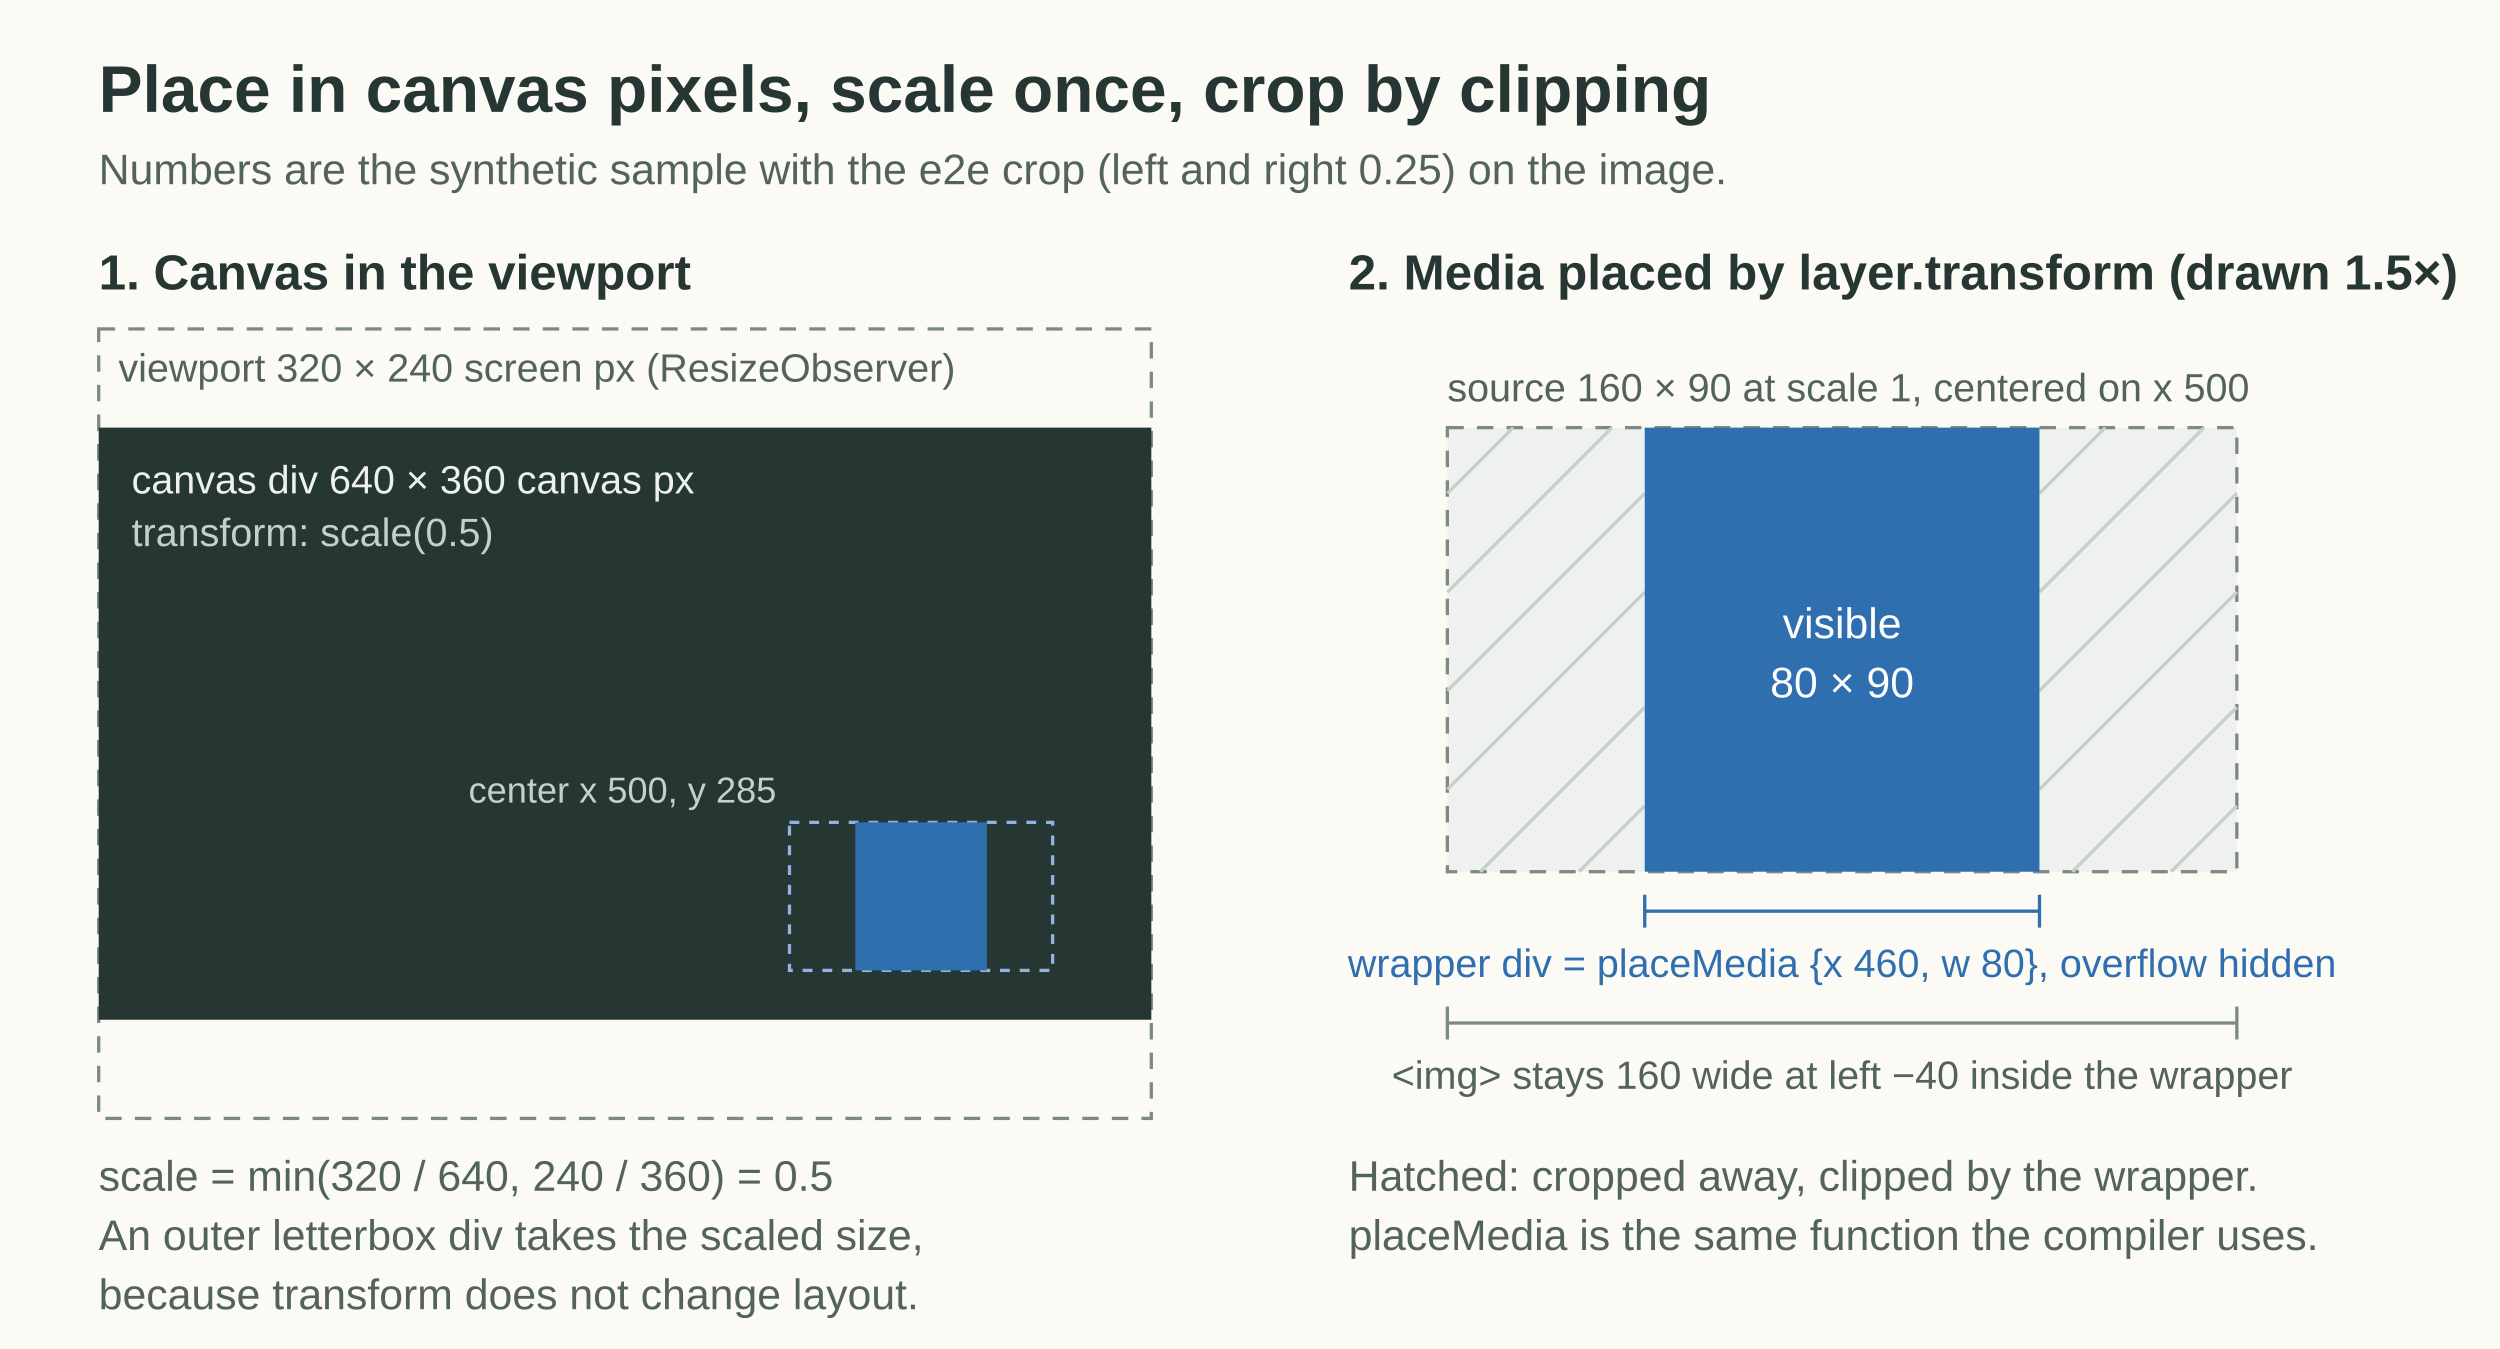
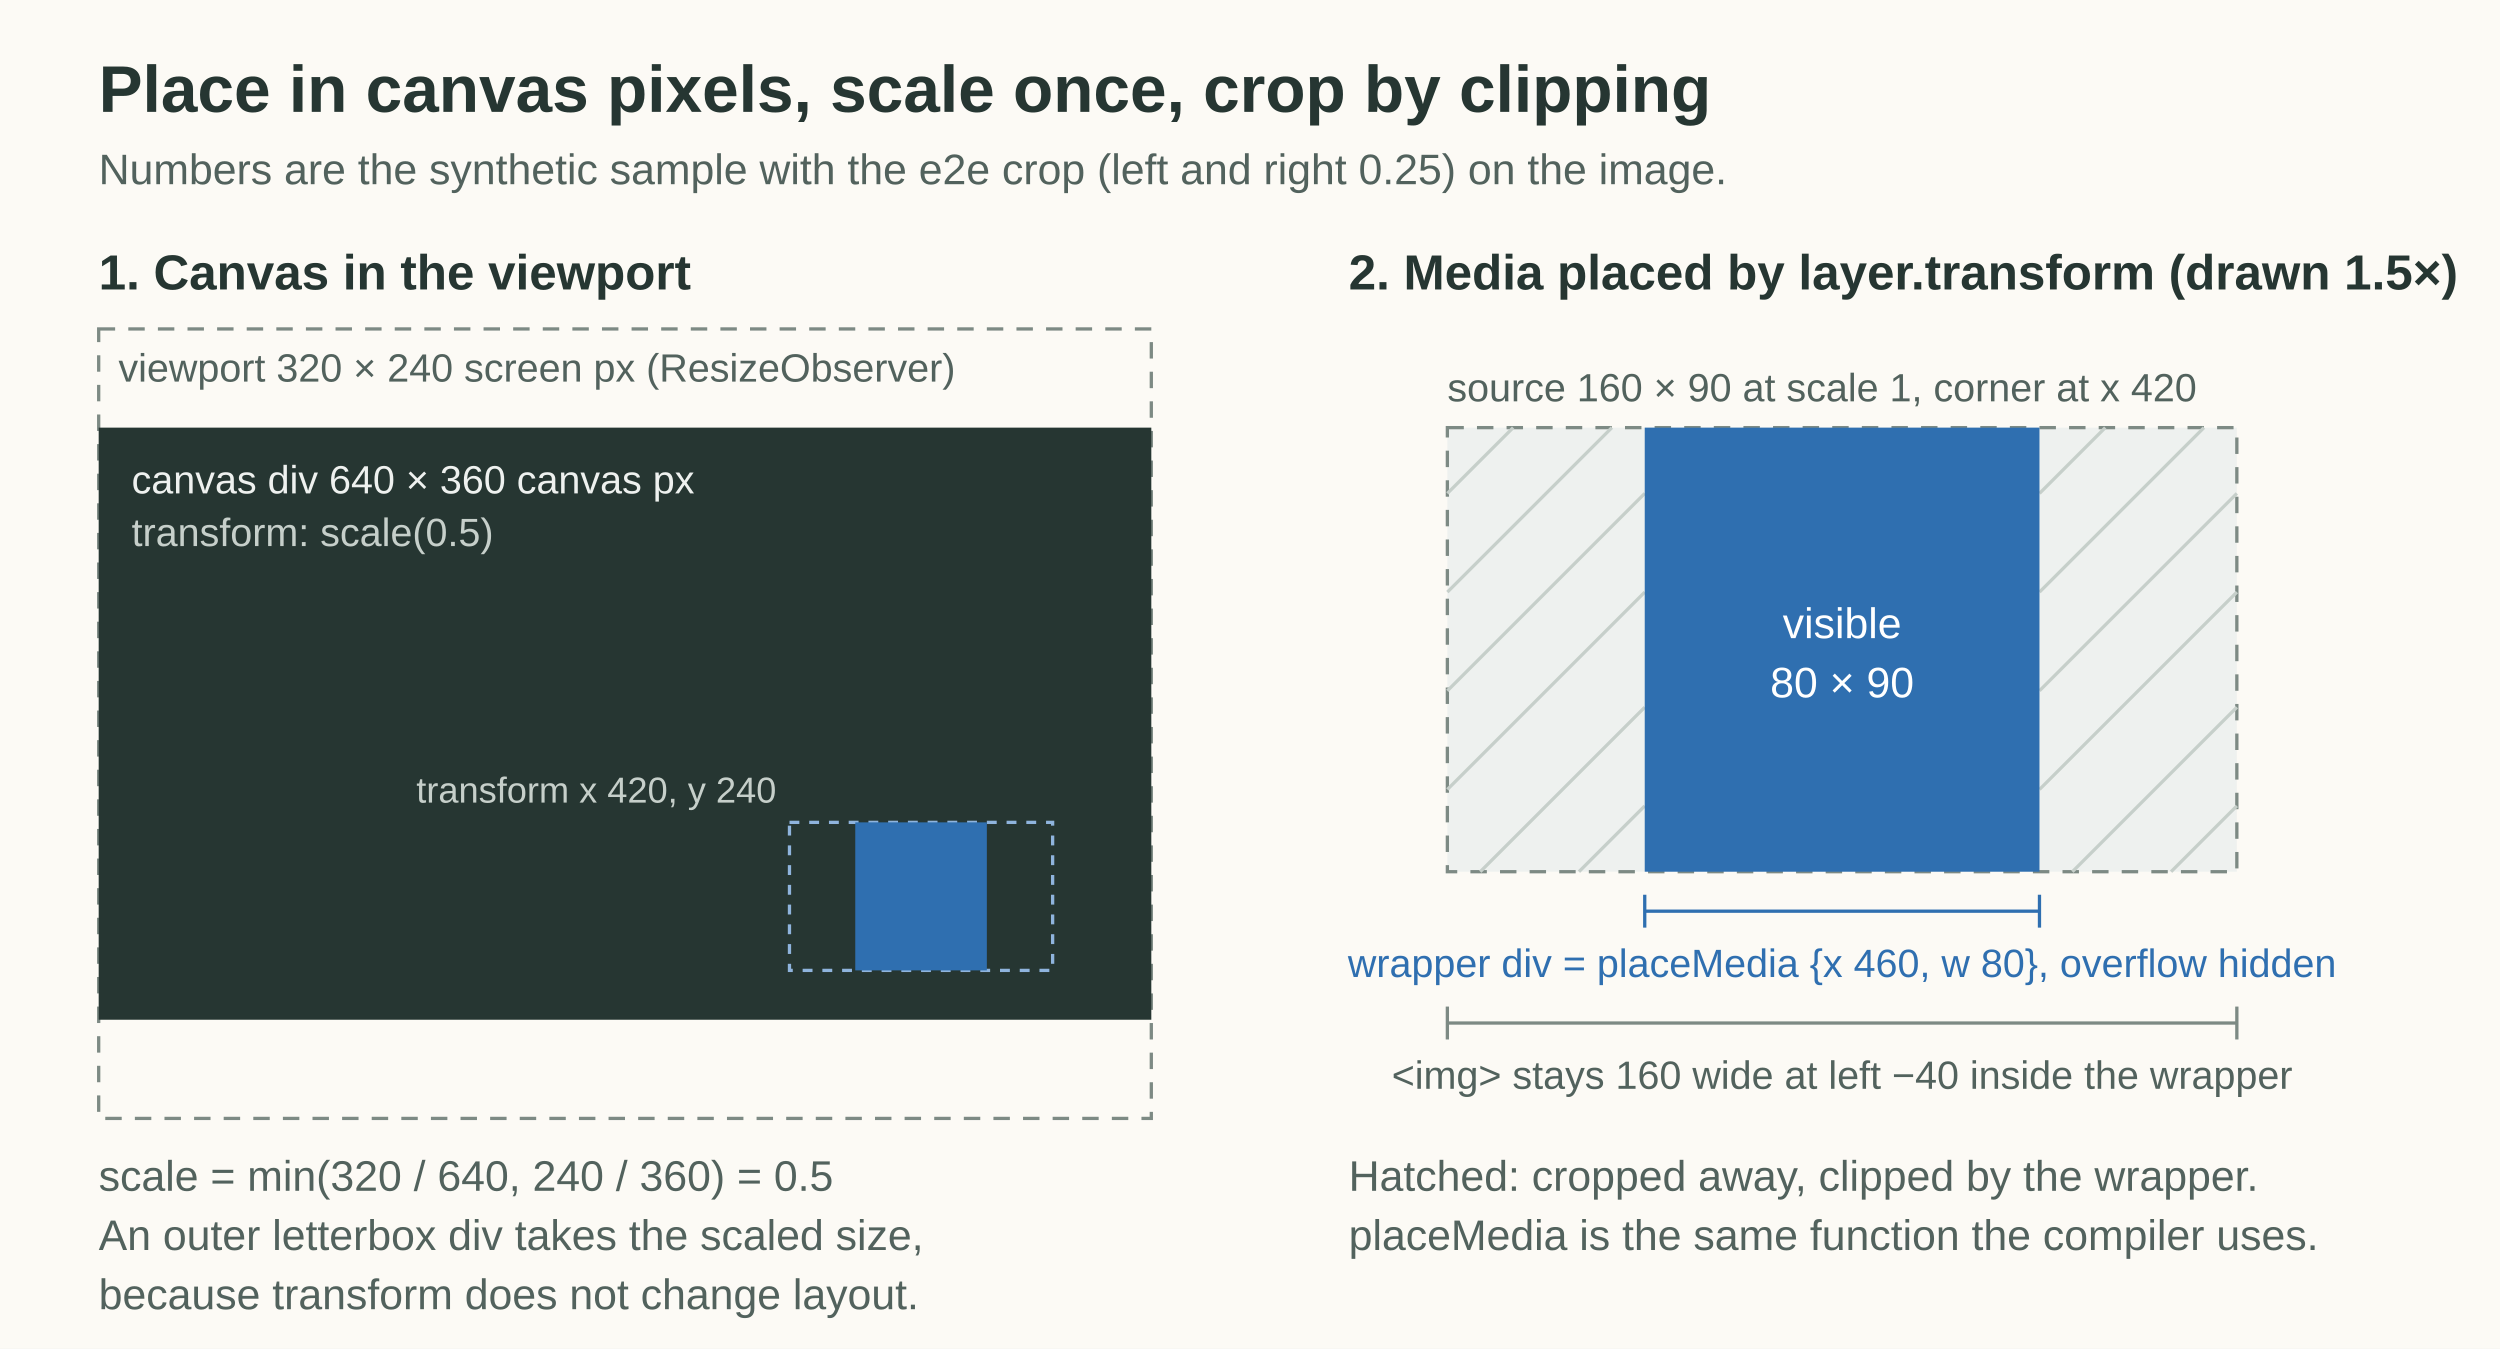
<svg xmlns="http://www.w3.org/2000/svg" width="760" height="410" viewBox="0 0 760 410" role="img" aria-labelledby="title desc">
  <rect width="760" height="410" fill="#fcfaf5" />
  <g font-family="Arial,sans-serif" font-size="15" fill="#263632">
    <text x="30" y="34" font-size="20" font-weight="700">Place in canvas pixels, scale once, crop by clipping</text>
    <text x="30" y="56" font-size="13" fill="#52625d">Numbers are the synthetic sample with the e2e crop (left and right 0.25) on the image.</text>
    <text x="30" y="88" font-weight="700">1. Canvas in the viewport</text>
    <rect x="30" y="100" width="320" height="240" fill="none" stroke="#7d8a84" stroke-dasharray="5 4" />
    <text x="36" y="116" font-size="12" fill="#52625d">viewport 320 × 240 screen px (ResizeObserver)</text>
    <rect x="30" y="130" width="320" height="180" fill="#263632" />
    <text x="40" y="150" font-size="12" fill="#eef1ef">canvas div 640 × 360 canvas px</text>
    <text x="40" y="166" font-size="12" fill="#c6cfca">transform: scale(0.5)</text>
    <rect x="240" y="250" width="80" height="45" fill="none" stroke="#8fb4dd" stroke-dasharray="3 3" />
    <rect x="260" y="250" width="40" height="45" fill="#2f6fb0" />
-     <text x="236" y="244" font-size="11" fill="#c6cfca" text-anchor="end">center x 500, y 285</text>
+     <text x="236" y="244" font-size="11" fill="#c6cfca" text-anchor="end">transform x 420, y 240</text>
    <text x="30" y="362" font-size="13" fill="#52625d">scale = min(320 / 640, 240 / 360) = 0.5</text>
    <text x="30" y="380" font-size="13" fill="#52625d">An outer letterbox div takes the scaled size,</text>
    <text x="30" y="398" font-size="13" fill="#52625d">because transform does not change layout.</text>
    <text x="410" y="88" font-weight="700">2. Media placed by layer.transform (drawn 1.5×)</text>
    <rect x="440" y="130" width="240" height="135" fill="#eef1ef" stroke="#7d8a84" stroke-dasharray="5 4" />
    <g fill="none" stroke="#c6cfca">
      <path d="M440 150 L460 130 M440 180 L490 130 M440 210 L500 150 M440 240 L500 180 M450 265 L500 215 M480 265 L500 245" />
      <path d="M620 150 L640 130 M620 180 L670 130 M620 210 L680 150 M620 240 L680 180 M630 265 L680 215 M660 265 L680 245" />
    </g>
    <rect x="500" y="130" width="120" height="135" fill="#2f6fb0" />
    <text x="560" y="194" font-size="13" fill="#ffffff" text-anchor="middle">visible</text>
    <text x="560" y="212" font-size="13" fill="#ffffff" text-anchor="middle">80 × 90</text>
-     <text x="440" y="122" font-size="12" fill="#52625d">source 160 × 90 at scale 1, centered on x 500</text>
+     <text x="440" y="122" font-size="12" fill="#52625d">source 160 × 90 at scale 1, corner at x 420</text>
    <path d="M500 272 V282 M620 272 V282 M500 277 H620" stroke="#2f6fb0" />
    <text x="560" y="297" font-size="12" fill="#2f6fb0" text-anchor="middle">wrapper div = placeMedia {x 460, w 80}, overflow hidden</text>
    <path d="M440 306 V316 M680 306 V316 M440 311 H680" stroke="#7d8a84" />
    <text x="560" y="331" font-size="12" fill="#52625d" text-anchor="middle">&lt;img&gt; stays 160 wide at left −40 inside the wrapper</text>
    <text x="410" y="362" font-size="13" fill="#52625d">Hatched: cropped away, clipped by the wrapper.</text>
    <text x="410" y="380" font-size="13" fill="#52625d">placeMedia is the same function the compiler uses.</text>
  </g>
</svg>
